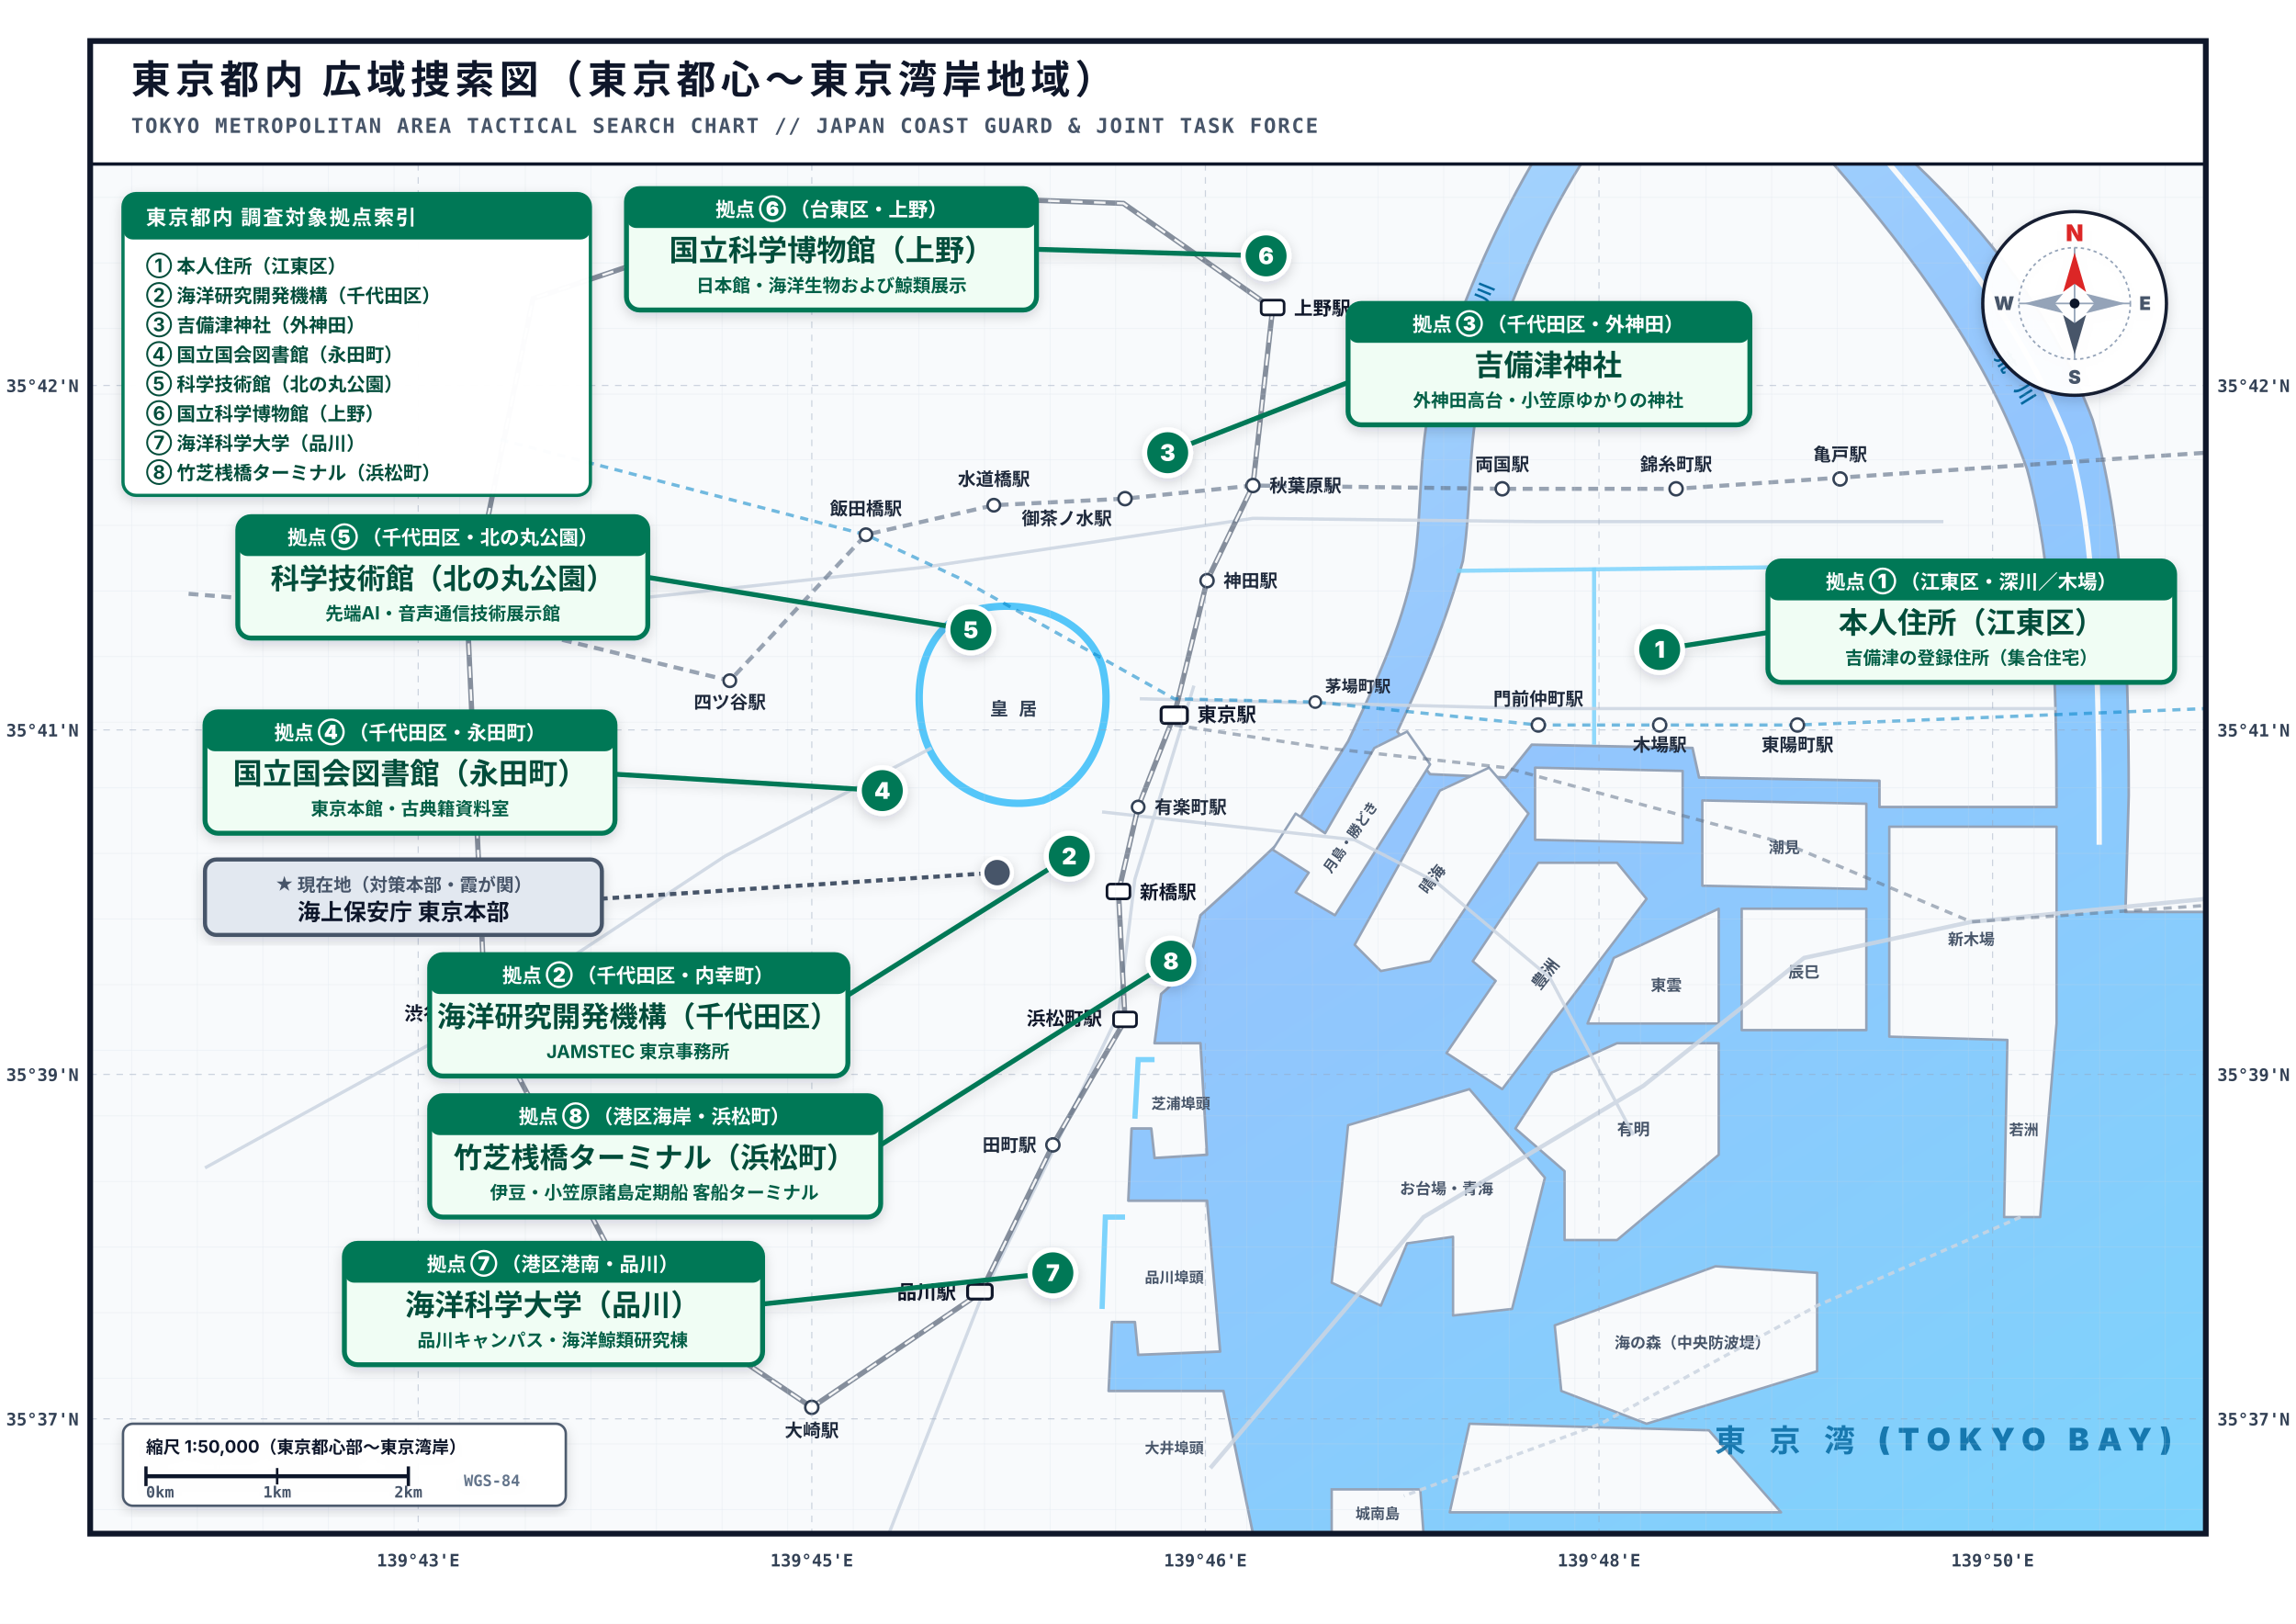
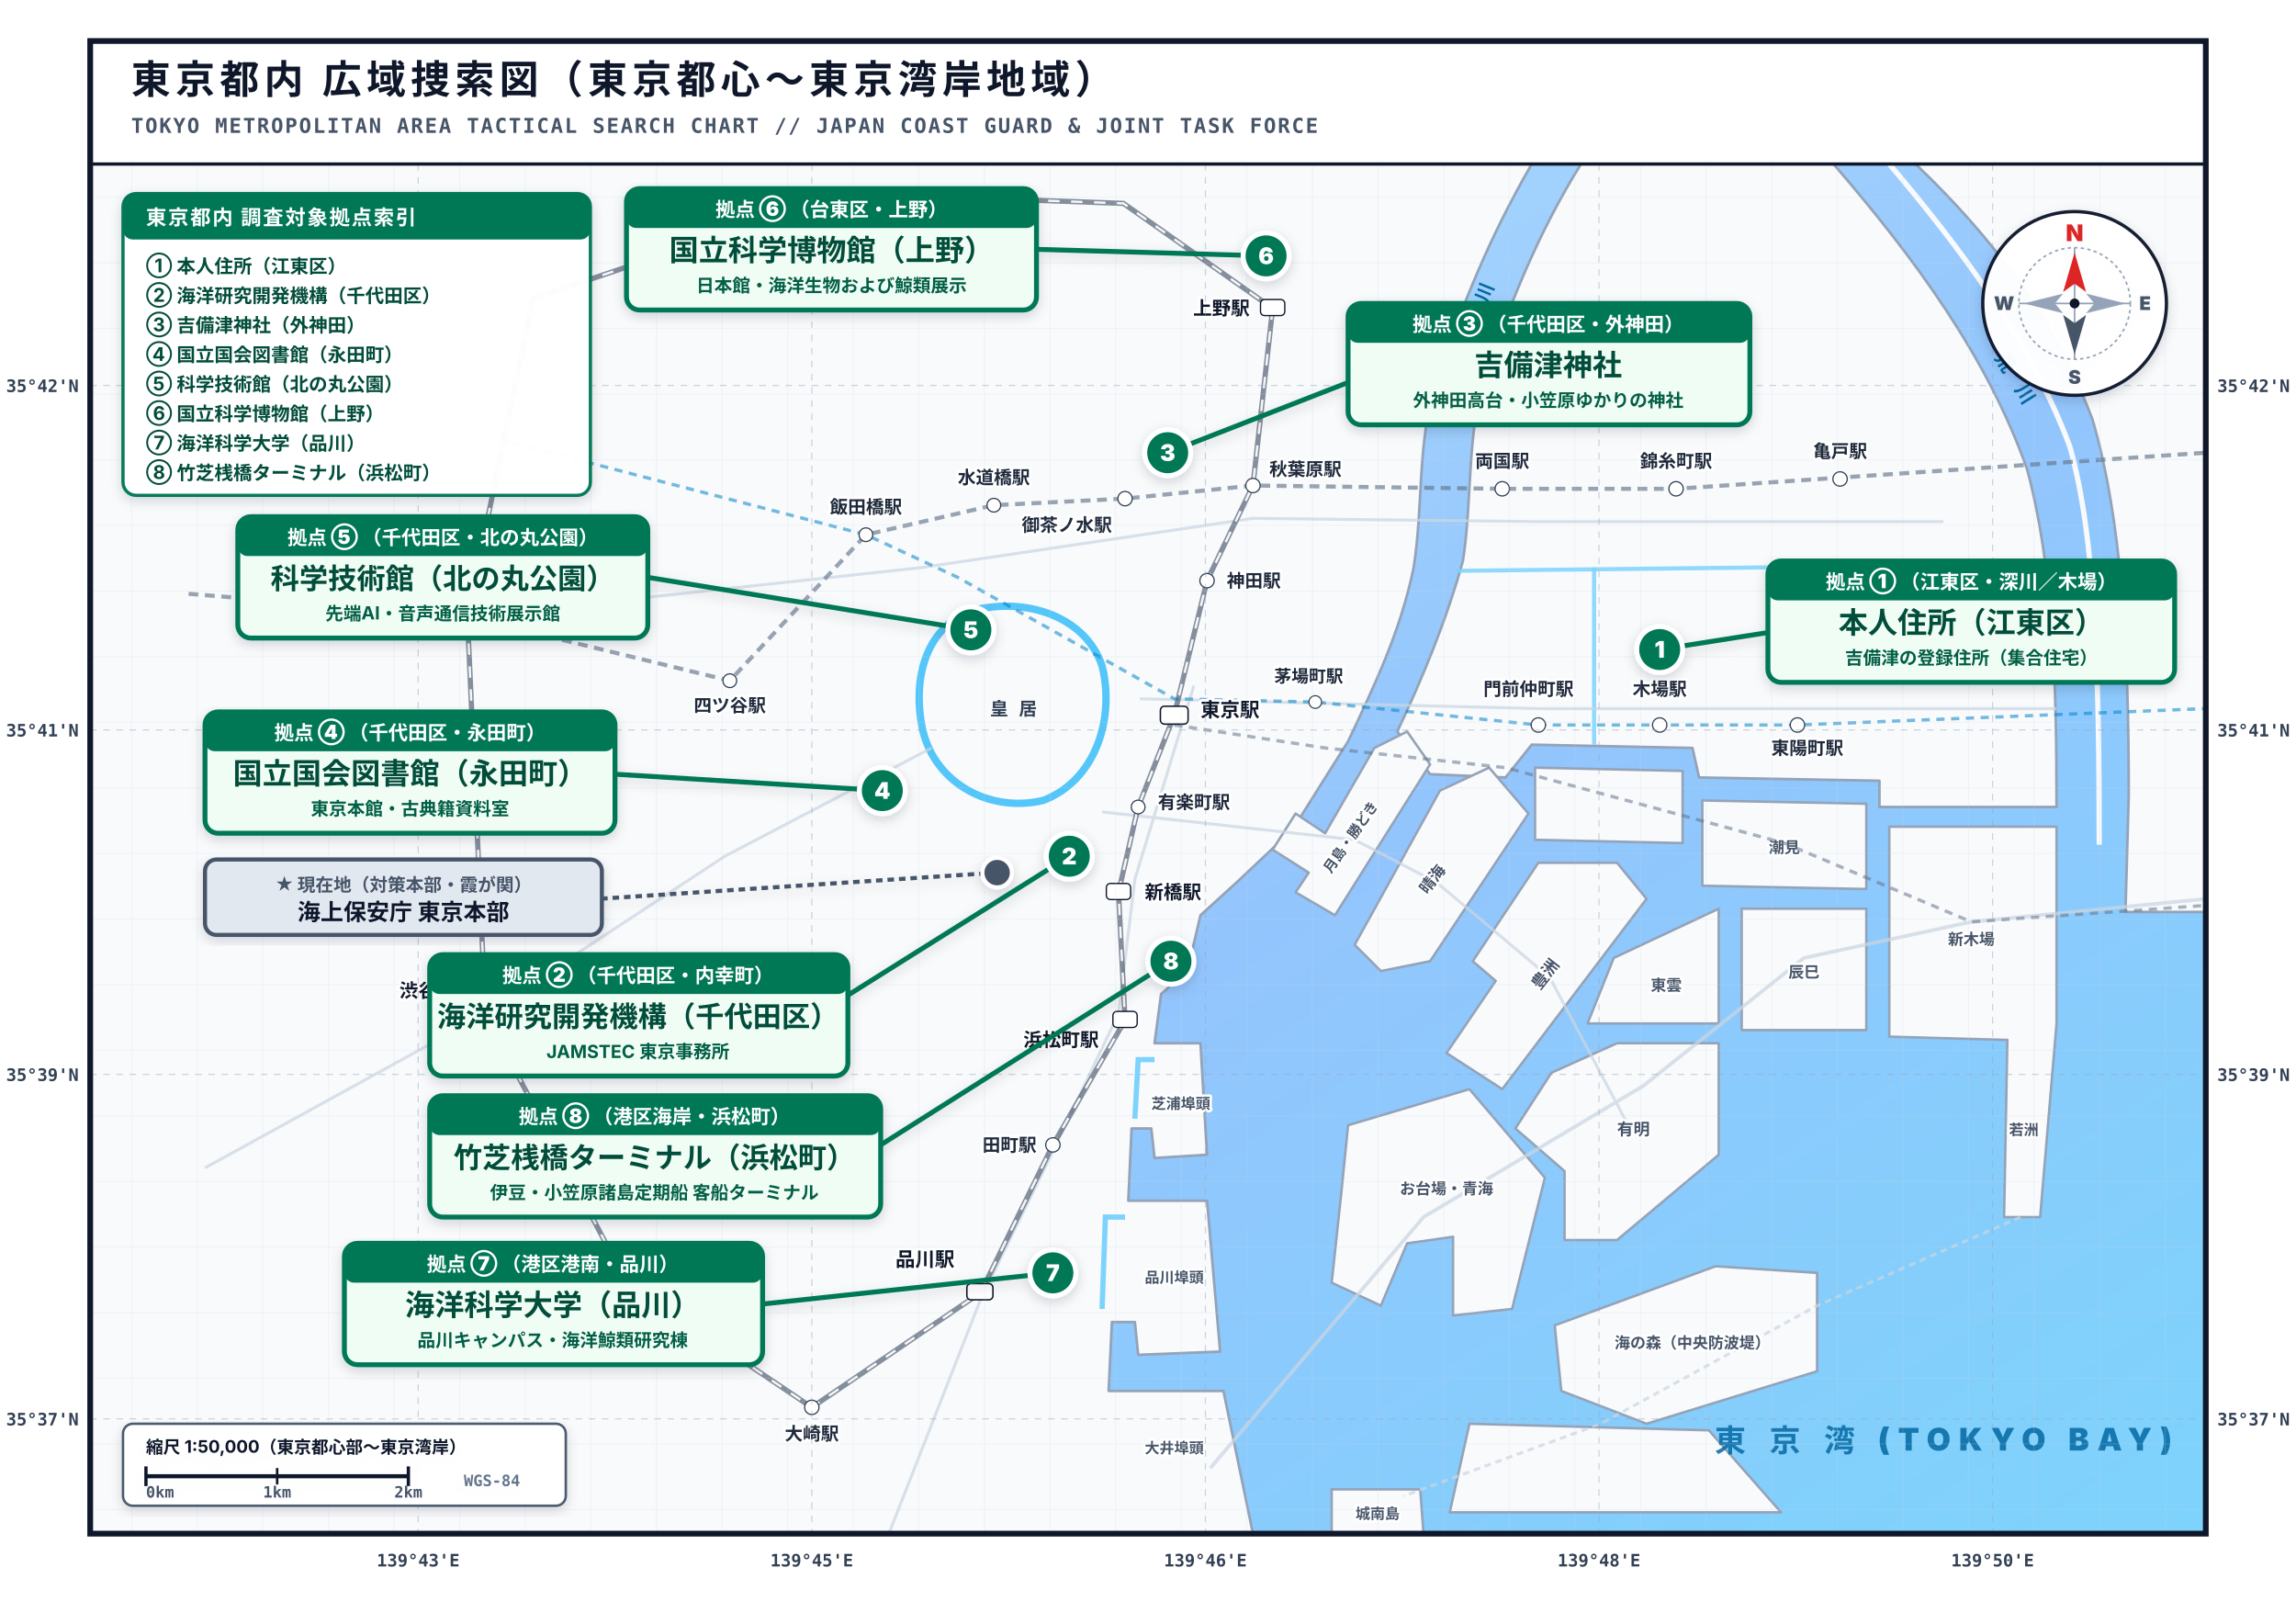
<svg xmlns="http://www.w3.org/2000/svg" viewBox="0 0 1400 990" width="1400" height="990" style="background-color: #ffffff; font-family: 'Hiragino Kaku Gothic ProN', 'Hiragino Sans', 'Noto Sans JP', -apple-system, BlinkMacSystemFont, sans-serif;">
  <defs>
    <linearGradient id="tokyo-water-grad" x1="0" y1="0" x2="1" y2="1">
      <stop offset="0%" stop-color="#bae6fd" />
      <stop offset="55%" stop-color="#93c5fd" />
      <stop offset="100%" stop-color="#7dd3fc" />
    </linearGradient>
    <pattern id="map-grid-sub" width="40" height="40" patternUnits="userSpaceOnUse">
      <path d="M 40 0 L 0 0 0 40" fill="none" stroke="#cbd5e1" stroke-width="0.45" opacity="0.48" />
    </pattern>
    <filter id="box-shadow" x="-8%" y="-8%" width="116%" height="122%">
      <feDropShadow dx="0" dy="2.5" stdDeviation="3.5" flood-color="#0f172a" flood-opacity="0.16" />
    </filter>
  </defs>
  <rect x="0" y="0" width="1400" height="990" fill="#ffffff" />
  <clipPath id="tokyo-map-clip">
    <rect x="55" y="100" width="1290" height="835" />
  </clipPath>
  <g clip-path="url(#tokyo-map-clip)">
    <rect x="55" y="100" width="1290" height="835" fill="url(#tokyo-water-grad)" />
    <path d="       M 55 100       L 934 100       C 908 145, 892 185, 876 232       C 864 268, 868 308, 862 346       C 854 385, 838 418, 822 452       L 788 506       L 754 538       L 732 558       L 724 592       L 708 606       L 704 636       L 732 636       L 736 704       L 704 706       L 702 688       L 690 688       L 688 732       L 736 732       L 744 824       L 694 826       L 692 806       L 678 806       L 676 848       L 746 848       L 764 935       L 55 935       Z     " fill="#f8fafc" stroke="#94a3b8" stroke-width="1.6" stroke-linejoin="round" />
    <path d="M 704 646 L 694 646 L 692 682" fill="none" stroke="#7dd3fc" stroke-width="3.2" />
    <path d="M 686 742 L 674 742 L 672 798" fill="none" stroke="#7dd3fc" stroke-width="3.2" />
-     <text x="720" y="676" font-size="9" font-weight="bold" fill="#475569" text-anchor="middle">芝浦埠頭</text>
-     <text x="716" y="782" font-size="9" font-weight="bold" fill="#475569" text-anchor="middle">品川埠頭</text>
-     <text x="716" y="886" font-size="9" font-weight="bold" fill="#475569" text-anchor="middle">大井埠頭</text>
    <path d="       M 964 100       L 1118 100       C 1168 158, 1212 218, 1236 286       C 1252 345, 1254 415, 1254 492       L 1146 492       L 1146 476       L 1036 474       L 1032 456       L 934 454       L 918 474       L 872 472       L 852 446       C 868 412, 882 378, 892 342       C 898 304, 894 264, 906 228       C 922 182, 938 142, 964 100       Z     " fill="#f8fafc" stroke="#94a3b8" stroke-width="1.6" stroke-linejoin="round" />
    <line x1="888" y1="348" x2="1248" y2="344" stroke="#7dd3fc" stroke-width="2.5" opacity="0.85" />
    <line x1="972" y1="346" x2="972" y2="454" stroke="#7dd3fc" stroke-width="2.5" opacity="0.85" />
    <path d="       M 1168 100       L 1345 100       L 1345 556       L 1296 556       L 1298 485       C 1298 395, 1294 318, 1276 256       C 1252 192, 1212 142, 1168 100       Z     " fill="#f8fafc" stroke="#94a3b8" stroke-width="1.6" stroke-linejoin="round" />
    <path d="M 1152 100 C 1196 152, 1238 208, 1262 272 C 1278 328, 1280 412, 1280 515" fill="none" stroke="#f8fafc" stroke-width="3.2" />
    <path d="       M 838 456       L 858 446       L 872 466       L 814 558       L 790 544       L 798 532       L 776 518       L 790 496       L 808 508       Z     " fill="#f8fafc" stroke="#94a3b8" stroke-width="1.5" stroke-linejoin="round" />
-     <text x="826" y="512" font-size="8.5" font-weight="bold" fill="#475569" text-anchor="middle" transform="rotate(-55 826 512)">月島・勝どき</text>
    <path d="       M 878 482       L 908 468       L 932 496       L 872 586       L 842 592       L 826 576       L 836 558       Z     " fill="#f8fafc" stroke="#94a3b8" stroke-width="1.5" stroke-linejoin="round" />
-     <text x="876" y="538" font-size="9.5" font-weight="bold" fill="#475569" text-anchor="middle" transform="rotate(-52 876 538)">晴海</text>
    <path d="       M 936 468       L 1026 470       L 1026 514       L 936 512       Z     " fill="#f8fafc" stroke="#94a3b8" stroke-width="1.5" stroke-linejoin="round" />
    <path d="       M 1038 488       L 1138 490       L 1138 542       L 1038 540       Z     " fill="#f8fafc" stroke="#94a3b8" stroke-width="1.5" stroke-linejoin="round" />
-     <text x="1088" y="520" font-size="9.5" font-weight="bold" fill="#475569" text-anchor="middle">潮見</text>
    <path d="       M 938 526       L 986 526       L 1004 548       L 916 664       L 882 642       L 912 598       L 898 586       Z     " fill="#f8fafc" stroke="#94a3b8" stroke-width="1.5" stroke-linejoin="round" />
-     <text x="945" y="596" font-size="10" font-weight="bold" fill="#475569" text-anchor="middle" transform="rotate(-52 945 596)">豊洲</text>
    <path d="       M 984 584       L 1048 554       L 1048 624       L 968 624       Z     " fill="#f8fafc" stroke="#94a3b8" stroke-width="1.5" stroke-linejoin="round" />
-     <text x="1016" y="604" font-size="9.5" font-weight="bold" fill="#475569" text-anchor="middle">東雲</text>
    <path d="       M 1062 554       L 1138 554       L 1138 628       L 1062 628       Z     " fill="#f8fafc" stroke="#94a3b8" stroke-width="1.5" stroke-linejoin="round" />
-     <text x="1100" y="596" font-size="9.5" font-weight="bold" fill="#475569" text-anchor="middle">辰巳</text>
    <path d="       M 1152 504       L 1254 504       L 1254 624       L 1244 742       L 1222 742       L 1224 634       L 1152 632       Z     " fill="#f8fafc" stroke="#94a3b8" stroke-width="1.5" stroke-linejoin="round" />
-     <text x="1202" y="576" font-size="9.5" font-weight="bold" fill="#475569" text-anchor="middle">新木場</text>
-     <text x="1234" y="692" font-size="9" font-weight="bold" fill="#475569" text-anchor="middle">若洲</text>
    <path d="       M 946 654       L 986 636       L 1048 636       L 1048 704       L 986 756       L 954 756       L 954 714       L 924 688       Z     " fill="#f8fafc" stroke="#94a3b8" stroke-width="1.5" stroke-linejoin="round" />
-     <text x="996" y="692" font-size="10" font-weight="bold" fill="#475569" text-anchor="middle">有明</text>
    <path d="       M 822 686       L 896 664       L 942 718       L 922 798       L 886 802       L 886 754       L 858 758       L 842 796       L 812 782       L 818 726       Z     " fill="#f8fafc" stroke="#94a3b8" stroke-width="1.5" stroke-linejoin="round" />
-     <text x="882" y="728" font-size="9.5" font-weight="bold" fill="#475569" text-anchor="middle">お台場・青海</text>
    <path d="       M 948 808       L 1046 772       L 1108 776       L 1108 836       L 1004 868       L 952 848       Z     " fill="#f8fafc" stroke="#94a3b8" stroke-width="1.5" stroke-linejoin="round" />
    <path d="       M 896 868       L 1042 872       L 1086 922       L 884 922       Z     " fill="#f8fafc" stroke="#94a3b8" stroke-width="1.5" stroke-linejoin="round" />
-     <text x="1032" y="822" font-size="9.5" font-weight="bold" fill="#475569" text-anchor="middle">海の森（中央防波堤）</text>
    <path d="M 812 908 L 866 908 L 868 935 L 812 935 Z" fill="#f8fafc" stroke="#94a3b8" stroke-width="1.5" />
-     <text x="840" y="926" font-size="9" font-weight="bold" fill="#475569" text-anchor="middle">城南島</text>
    <path d="       M 594 372       C 626 364, 662 376, 672 406       C 680 438, 668 476, 636 488       C 602 496, 568 476, 562 442       C 556 408, 568 380, 594 372       Z     " fill="none" stroke="#38bdf8" stroke-width="4.5" opacity="0.85" />
    <text x="618" y="436" font-size="11" font-weight="900" fill="#334155" text-anchor="middle" letter-spacing="2">皇 居</text>
-     <g fill="none" stroke="#cbd5e1" stroke-width="2" opacity="0.85">
-       <path d="M 738 895 L 868 742 L 1002 662 L 1100 584 L 1202 562 L 1345 548" stroke-width="2.6" />
+     <g fill="none" stroke="#cbd5e1" stroke-width="1.8" opacity="0.72">
+       <path d="M 738 895 L 868 742 L 1002 662 L 1100 584 L 1202 562 L 1345 548" stroke-width="2.2" />
      <path d="M 1232 742 L 1108 796 L 976 868 L 856 912" stroke-dasharray="4 3" />
      <path d="M 672 495 L 826 512 L 876 538 L 945 596 L 996 692" />
      <path d="M 695 426 L 938 432 L 1118 432 L 1254 432" />
      <path d="M 285 376 L 562 346 L 764 316 L 936 318 L 1185 318" />
      <path d="M 568 456 L 442 522 L 296 618 L 125 712" />
      <path d="M 728 418 L 692 536 L 682 618 L 642 702 L 598 792 L 542 935" />
+     </g>
+     <g style="paint-order: stroke fill; stroke: #ffffff; stroke-width: 3px; stroke-linejoin: round;">
+       <text x="720" y="676" font-size="9" font-weight="bold" fill="#475569" text-anchor="middle">芝浦埠頭</text>
+       <text x="716" y="782" font-size="9" font-weight="bold" fill="#475569" text-anchor="middle">品川埠頭</text>
+       <text x="716" y="886" font-size="9" font-weight="bold" fill="#475569" text-anchor="middle">大井埠頭</text>
+       <text x="826" y="512" font-size="8.5" font-weight="bold" fill="#475569" text-anchor="middle" transform="rotate(-55 826 512)">月島・勝どき</text>
+       <text x="876" y="538" font-size="9.5" font-weight="bold" fill="#475569" text-anchor="middle" transform="rotate(-52 876 538)">晴海</text>
+       <text x="1088" y="520" font-size="9.5" font-weight="bold" fill="#475569" text-anchor="middle">潮見</text>
+       <text x="945" y="596" font-size="10" font-weight="bold" fill="#475569" text-anchor="middle" transform="rotate(-52 945 596)">豊洲</text>
+       <text x="1016" y="604" font-size="9.5" font-weight="bold" fill="#475569" text-anchor="middle">東雲</text>
+       <text x="1100" y="596" font-size="9.5" font-weight="bold" fill="#475569" text-anchor="middle">辰巳</text>
+       <text x="1202" y="576" font-size="9.5" font-weight="bold" fill="#475569" text-anchor="middle">新木場</text>
+       <text x="1234" y="692" font-size="9" font-weight="bold" fill="#475569" text-anchor="middle">若洲</text>
+       <text x="996" y="692" font-size="10" font-weight="bold" fill="#475569" text-anchor="middle">有明</text>
+       <text x="882" y="728" font-size="9.5" font-weight="bold" fill="#475569" text-anchor="middle">お台場・青海</text>
+       <text x="1032" y="822" font-size="9.5" font-weight="bold" fill="#475569" text-anchor="middle">海の森（中央防波堤）</text>
+       <text x="840" y="926" font-size="9" font-weight="bold" fill="#475569" text-anchor="middle">城南島</text>
    </g>
    <text x="896" y="212" font-size="11.5" font-weight="900" fill="#0369a1" transform="rotate(-68 896 212)" letter-spacing="3">隅田川</text>
    <text x="1216" y="218" font-size="12" font-weight="900" fill="#0369a1" transform="rotate(58 1216 218)" letter-spacing="4">荒 川</text>
    <text x="1185" y="885" font-size="19" font-weight="900" fill="#0369a1" letter-spacing="5" text-anchor="middle" opacity="0.85">東 京 湾 (TOKYO BAY)</text>
    <path d="       M 776 188       L 764 296       L 736 354       L 716 436       L 694 492       L 682 544       L 686 622       L 642 698       L 598 788       L 495 858       L 382 782       L 296 618       L 285 376       L 325 182       L 515 118       L 685 124       Z     " fill="none" stroke="#475569" stroke-width="3.2" opacity="0.65" />
    <path d="       M 776 188       L 764 296       L 736 354       L 716 436       L 694 492       L 682 544       L 686 622       L 642 698       L 598 788       L 495 858       L 382 782       L 296 618       L 285 376       L 325 182       L 515 118       L 685 124       Z     " fill="none" stroke="#ffffff" stroke-width="1.4" stroke-dasharray="7 7" opacity="0.92" />
    <path d="M 115 362 L 285 376 L 445 415 L 528 326 L 606 308 L 686 304 L 764 296 L 916 298 L 1022 298 L 1345 276" fill="none" stroke="#64748b" stroke-width="2.5" stroke-dasharray="6 4" opacity="0.65" />
    <path d="M 305 268 L 528 326 L 584 352 L 716 426 L 802 428 L 938 442 L 1012 442 L 1096 442 L 1345 432" fill="none" stroke="#0284c7" stroke-width="2" stroke-dasharray="5 4" opacity="0.55" />
    <path d="M 716 442 L 808 456 L 918 468 L 1088 514 L 1202 562 L 1345 552" fill="none" stroke="#64748b" stroke-width="2" stroke-dasharray="5 4" opacity="0.55" />
-     <g fill="#1e293b" font-size="11" font-weight="bold">
+     <g fill="#1e293b" font-size="11" font-weight="bold" style="paint-order: stroke fill; stroke: #ffffff; stroke-width: 3.2px; stroke-linejoin: round;">
      <rect x="708" y="431" width="16" height="10" rx="2" fill="#ffffff" stroke="#0f172a" stroke-width="1.8" />
-       <text x="730" y="440" font-size="12" font-weight="900" fill="#0f172a">東京駅</text>
+       <text x="732" y="437" font-size="12" font-weight="900" fill="#0f172a">東京駅</text>
      <circle cx="736" cy="354" r="4" fill="#ffffff" stroke="#334155" stroke-width="1.5" />
-       <text x="746" y="358">神田駅</text>
+       <text x="748" y="358">神田駅</text>
      <circle cx="764" cy="296" r="4" fill="#ffffff" stroke="#334155" stroke-width="1.5" />
-       <text x="774" y="300">秋葉原駅</text>
+       <text x="774" y="290">秋葉原駅</text>
      <circle cx="686" cy="304" r="4" fill="#ffffff" stroke="#334155" stroke-width="1.5" />
-       <text x="678" y="320" text-anchor="end">御茶ノ水駅</text>
+       <text x="678" y="324" text-anchor="end">御茶ノ水駅</text>
      <circle cx="606" cy="308" r="3.8" fill="#ffffff" stroke="#334155" stroke-width="1.5" />
-       <text x="606" y="296" text-anchor="middle">水道橋駅</text>
+       <text x="606" y="295" text-anchor="middle">水道橋駅</text>
      <circle cx="528" cy="326" r="3.8" fill="#ffffff" stroke="#334155" stroke-width="1.5" />
-       <text x="528" y="314" text-anchor="middle">飯田橋駅</text>
+       <text x="528" y="313" text-anchor="middle">飯田橋駅</text>
      <circle cx="445" cy="415" r="3.8" fill="#ffffff" stroke="#334155" stroke-width="1.5" />
-       <text x="445" y="432" text-anchor="middle">四ツ谷駅</text>
+       <text x="445" y="434" text-anchor="middle">四ツ谷駅</text>
      <rect x="769" y="183" width="14" height="9" rx="2" fill="#ffffff" stroke="#0f172a" stroke-width="1.6" />
-       <text x="789" y="192" font-size="11.5" font-weight="900" fill="#0f172a">上野駅</text>
+       <text x="762" y="192" font-size="11.5" font-weight="900" fill="#0f172a" text-anchor="end">上野駅</text>
      <circle cx="802" cy="428" r="3.5" fill="#ffffff" stroke="#334155" stroke-width="1.4" />
-       <text x="808" y="422" font-size="10">茅場町駅</text>
+       <text x="798" y="416" font-size="10.5" text-anchor="middle">茅場町駅</text>
      <circle cx="694" cy="492" r="3.8" fill="#ffffff" stroke="#334155" stroke-width="1.5" />
-       <text x="704" y="496">有楽町駅</text>
+       <text x="706" y="493">有楽町駅</text>
      <rect x="675" y="539" width="14" height="9" rx="2" fill="#ffffff" stroke="#0f172a" stroke-width="1.6" />
-       <text x="695" y="548" font-size="11.5" font-weight="900" fill="#0f172a">新橋駅</text>
+       <text x="698" y="548" font-size="11.5" font-weight="900" fill="#0f172a">新橋駅</text>
      <rect x="679" y="617" width="14" height="9" rx="2" fill="#ffffff" stroke="#0f172a" stroke-width="1.6" />
-       <text x="672" y="625" font-size="11.5" font-weight="900" fill="#0f172a" text-anchor="end">浜松町駅</text>
+       <text x="670" y="638" font-size="11.5" font-weight="900" fill="#0f172a" text-anchor="end">浜松町駅</text>
      <circle cx="642" cy="698" r="4" fill="#ffffff" stroke="#334155" stroke-width="1.5" />
      <text x="632" y="702" text-anchor="end">田町駅</text>
      <rect x="590" y="783" width="15" height="9" rx="2" fill="#ffffff" stroke="#0f172a" stroke-width="1.8" />
-       <text x="583" y="792" font-size="12" font-weight="900" fill="#0f172a" text-anchor="end">品川駅</text>
+       <text x="582" y="772" font-size="12" font-weight="900" fill="#0f172a" text-anchor="end">品川駅</text>
      <circle cx="495" cy="858" r="4" fill="#ffffff" stroke="#334155" stroke-width="1.5" />
-       <text x="495" y="876" text-anchor="middle">大崎駅</text>
+       <text x="495" y="878" text-anchor="middle">大崎駅</text>
      <rect x="289" y="613" width="14" height="9" rx="2" fill="#ffffff" stroke="#0f172a" stroke-width="1.6" />
-       <text x="281" y="622" font-size="11.5" font-weight="900" fill="#0f172a" text-anchor="end">渋谷駅</text>
+       <text x="278" y="608" font-size="11.5" font-weight="900" fill="#0f172a" text-anchor="end">渋谷駅</text>
      <rect x="278" y="371" width="14" height="9" rx="2" fill="#ffffff" stroke="#0f172a" stroke-width="1.6" />
-       <text x="270" y="380" font-size="11.5" font-weight="900" fill="#0f172a" text-anchor="end">新宿駅</text>
+       <text x="270" y="388" font-size="11.5" font-weight="900" fill="#0f172a" text-anchor="end">新宿駅</text>
      <circle cx="916" cy="298" r="4" fill="#ffffff" stroke="#334155" stroke-width="1.5" />
-       <text x="916" y="287" text-anchor="middle">両国駅</text>
+       <text x="916" y="285" text-anchor="middle">両国駅</text>
      <circle cx="1022" cy="298" r="4" fill="#ffffff" stroke="#334155" stroke-width="1.5" />
-       <text x="1022" y="287" text-anchor="middle">錦糸町駅</text>
+       <text x="1022" y="285" text-anchor="middle">錦糸町駅</text>
      <circle cx="1122" cy="292" r="4" fill="#ffffff" stroke="#334155" stroke-width="1.5" />
-       <text x="1122" y="281" text-anchor="middle">亀戸駅</text>
+       <text x="1122" y="279" text-anchor="middle">亀戸駅</text>
      <circle cx="938" cy="442" r="4" fill="#ffffff" stroke="#334155" stroke-width="1.5" />
-       <text x="938" y="430" text-anchor="middle">門前仲町駅</text>
+       <text x="932" y="424" text-anchor="middle">門前仲町駅</text>
      <circle cx="1012" cy="442" r="4" fill="#ffffff" stroke="#334155" stroke-width="1.5" />
-       <text x="1012" y="458" text-anchor="middle">木場駅</text>
+       <text x="1012" y="424" text-anchor="middle">木場駅</text>
      <circle cx="1096" cy="442" r="4" fill="#ffffff" stroke="#334155" stroke-width="1.5" />
-       <text x="1096" y="458" text-anchor="middle">東陽町駅</text>
+       <text x="1102" y="460" text-anchor="middle">東陽町駅</text>
    </g>
    <rect x="55" y="100" width="1290" height="835" fill="url(#map-grid-sub)" />
    <g stroke="#94a3b8" stroke-width="0.7" stroke-dasharray="4 4" opacity="0.45">
      <line x1="255" y1="100" x2="255" y2="935" />
      <line x1="495" y1="100" x2="495" y2="935" />
      <line x1="735" y1="100" x2="735" y2="935" />
      <line x1="975" y1="100" x2="975" y2="935" />
      <line x1="1215" y1="100" x2="1215" y2="935" />
      <line x1="55" y1="235" x2="1345" y2="235" />
      <line x1="55" y1="445" x2="1345" y2="445" />
      <line x1="55" y1="655" x2="1345" y2="655" />
      <line x1="55" y1="865" x2="1345" y2="865" />
    </g>
    <g filter="url(#box-shadow)">
      <line x1="608" y1="532" x2="365" y2="548" stroke="#475569" stroke-width="2.5" stroke-dasharray="4 3" />
      <circle cx="608" cy="532" r="9" fill="#475569" stroke="#ffffff" stroke-width="2.5" />
      <g transform="translate(125, 524)">
        <rect x="0" y="0" width="242" height="46" rx="7" fill="#e2e8f0" stroke="#475569" stroke-width="2.5" />
        <text x="121" y="19" font-size="11" font-weight="900" fill="#475569" text-anchor="middle">★ 現在地（対策本部・霞が関）</text>
        <text x="121" y="37" font-size="14" font-weight="900" fill="#0f172a" text-anchor="middle">海上保安庁 東京本部</text>
      </g>
    </g>
    <g filter="url(#box-shadow)">
      <line x1="1012" y1="396" x2="1082" y2="385" stroke="#047857" stroke-width="3" />
      <circle cx="1012" cy="396" r="14" fill="#047857" stroke="#ffffff" stroke-width="3" />
      <text x="1012" y="401" font-size="14" font-weight="900" fill="#ffffff" text-anchor="middle">1</text>
      <g transform="translate(1078, 342)">
        <rect x="0" y="0" width="248" height="74" rx="8" fill="#f0fdf4" stroke="#047857" stroke-width="3" />
        <rect x="0" y="0" width="248" height="24" rx="6" fill="#047857" />
        <text x="124" y="17" font-size="12" font-weight="900" fill="#ffffff" text-anchor="middle">拠点 ① （江東区・深川／木場）</text>
        <text x="124" y="44" font-size="18" font-weight="900" fill="#064e3b" text-anchor="middle">本人住所（江東区）</text>
        <text x="124" y="63" font-size="11" font-weight="bold" fill="#065f46" text-anchor="middle">吉備津の登録住所（集合住宅）</text>
      </g>
    </g>
    <g filter="url(#box-shadow)">
      <line x1="652" y1="522" x2="515" y2="608" stroke="#047857" stroke-width="3" />
      <circle cx="652" cy="522" r="14" fill="#047857" stroke="#ffffff" stroke-width="3" />
      <text x="652" y="527" font-size="14" font-weight="900" fill="#ffffff" text-anchor="middle">2</text>
      <g transform="translate(262, 582)">
        <rect x="0" y="0" width="255" height="74" rx="8" fill="#f0fdf4" stroke="#047857" stroke-width="3" />
        <rect x="0" y="0" width="255" height="24" rx="6" fill="#047857" />
        <text x="127" y="17" font-size="12" font-weight="900" fill="#ffffff" text-anchor="middle">拠点 ② （千代田区・内幸町）</text>
        <text x="127" y="44" font-size="17.5" font-weight="900" fill="#064e3b" text-anchor="middle">海洋研究開発機構（千代田区）</text>
        <text x="127" y="63" font-size="11" font-weight="bold" fill="#065f46" text-anchor="middle">JAMSTEC 東京事務所</text>
      </g>
    </g>
    <g filter="url(#box-shadow)">
      <line x1="712" y1="276" x2="825" y2="232" stroke="#047857" stroke-width="3" />
      <circle cx="712" cy="276" r="14" fill="#047857" stroke="#ffffff" stroke-width="3" />
      <text x="712" y="281" font-size="14" font-weight="900" fill="#ffffff" text-anchor="middle">3</text>
      <g transform="translate(822, 185)">
        <rect x="0" y="0" width="245" height="74" rx="8" fill="#f0fdf4" stroke="#047857" stroke-width="3" />
        <rect x="0" y="0" width="245" height="24" rx="6" fill="#047857" />
        <text x="122" y="17" font-size="12" font-weight="900" fill="#ffffff" text-anchor="middle">拠点 ③ （千代田区・外神田）</text>
        <text x="122" y="44" font-size="18" font-weight="900" fill="#064e3b" text-anchor="middle">吉備津神社</text>
        <text x="122" y="63" font-size="11" font-weight="bold" fill="#065f46" text-anchor="middle">外神田高台・小笠原ゆかりの神社</text>
      </g>
    </g>
    <g filter="url(#box-shadow)">
      <line x1="538" y1="482" x2="375" y2="472" stroke="#047857" stroke-width="3" />
      <circle cx="538" cy="482" r="14" fill="#047857" stroke="#ffffff" stroke-width="3" />
      <text x="538" y="487" font-size="14" font-weight="900" fill="#ffffff" text-anchor="middle">4</text>
      <g transform="translate(125, 434)">
        <rect x="0" y="0" width="250" height="74" rx="8" fill="#f0fdf4" stroke="#047857" stroke-width="3" />
        <rect x="0" y="0" width="250" height="24" rx="6" fill="#047857" />
        <text x="125" y="17" font-size="12" font-weight="900" fill="#ffffff" text-anchor="middle">拠点 ④ （千代田区・永田町）</text>
        <text x="125" y="44" font-size="18" font-weight="900" fill="#064e3b" text-anchor="middle">国立国会図書館（永田町）</text>
        <text x="125" y="63" font-size="11" font-weight="bold" fill="#065f46" text-anchor="middle">東京本館・古典籍資料室</text>
      </g>
    </g>
    <g filter="url(#box-shadow)">
      <line x1="592" y1="384" x2="395" y2="352" stroke="#047857" stroke-width="3" />
      <circle cx="592" cy="384" r="14" fill="#047857" stroke="#ffffff" stroke-width="3" />
      <text x="592" y="389" font-size="14" font-weight="900" fill="#ffffff" text-anchor="middle">5</text>
      <g transform="translate(145, 315)">
        <rect x="0" y="0" width="250" height="74" rx="8" fill="#f0fdf4" stroke="#047857" stroke-width="3" />
        <rect x="0" y="0" width="250" height="24" rx="6" fill="#047857" />
        <text x="125" y="17" font-size="12" font-weight="900" fill="#ffffff" text-anchor="middle">拠点 ⑤ （千代田区・北の丸公園）</text>
        <text x="125" y="44" font-size="17.5" font-weight="900" fill="#064e3b" text-anchor="middle">科学技術館（北の丸公園）</text>
        <text x="125" y="63" font-size="11" font-weight="bold" fill="#065f46" text-anchor="middle">先端AI・音声通信技術展示館</text>
      </g>
    </g>
    <g filter="url(#box-shadow)">
      <line x1="772" y1="156" x2="632" y2="152" stroke="#047857" stroke-width="3" />
      <circle cx="772" cy="156" r="14" fill="#047857" stroke="#ffffff" stroke-width="3" />
      <text x="772" y="161" font-size="14" font-weight="900" fill="#ffffff" text-anchor="middle">6</text>
      <g transform="translate(382, 115)">
        <rect x="0" y="0" width="250" height="74" rx="8" fill="#f0fdf4" stroke="#047857" stroke-width="3" />
        <rect x="0" y="0" width="250" height="24" rx="6" fill="#047857" />
        <text x="125" y="17" font-size="12" font-weight="900" fill="#ffffff" text-anchor="middle">拠点 ⑥ （台東区・上野）</text>
        <text x="125" y="44" font-size="18" font-weight="900" fill="#064e3b" text-anchor="middle">国立科学博物館（上野）</text>
        <text x="125" y="63" font-size="11" font-weight="bold" fill="#065f46" text-anchor="middle">日本館・海洋生物および鯨類展示</text>
      </g>
    </g>
    <g filter="url(#box-shadow)">
      <line x1="642" y1="776" x2="465" y2="795" stroke="#047857" stroke-width="3" />
      <circle cx="642" cy="776" r="14" fill="#047857" stroke="#ffffff" stroke-width="3" />
      <text x="642" y="781" font-size="14" font-weight="900" fill="#ffffff" text-anchor="middle">7</text>
      <g transform="translate(210, 758)">
        <rect x="0" y="0" width="255" height="74" rx="8" fill="#f0fdf4" stroke="#047857" stroke-width="3" />
        <rect x="0" y="0" width="255" height="24" rx="6" fill="#047857" />
        <text x="127" y="17" font-size="12" font-weight="900" fill="#ffffff" text-anchor="middle">拠点 ⑦ （港区港南・品川）</text>
        <text x="127" y="44" font-size="18" font-weight="900" fill="#064e3b" text-anchor="middle">海洋科学大学（品川）</text>
        <text x="127" y="63" font-size="11" font-weight="bold" fill="#065f46" text-anchor="middle">品川キャンパス・海洋鯨類研究棟</text>
      </g>
    </g>
    <g filter="url(#box-shadow)">
      <line x1="714" y1="586" x2="537" y2="698" stroke="#047857" stroke-width="3" />
      <circle cx="714" cy="586" r="14" fill="#047857" stroke="#ffffff" stroke-width="3" />
      <text x="714" y="591" font-size="14" font-weight="900" fill="#ffffff" text-anchor="middle">8</text>
      <g transform="translate(262, 668)">
        <rect x="0" y="0" width="275" height="74" rx="8" fill="#f0fdf4" stroke="#047857" stroke-width="3" />
        <rect x="0" y="0" width="275" height="24" rx="6" fill="#047857" />
        <text x="137" y="17" font-size="12" font-weight="900" fill="#ffffff" text-anchor="middle">拠点 ⑧ （港区海岸・浜松町）</text>
        <text x="137" y="44" font-size="17.5" font-weight="900" fill="#064e3b" text-anchor="middle">竹芝桟橋ターミナル（浜松町）</text>
        <text x="137" y="63" font-size="11" font-weight="bold" fill="#065f46" text-anchor="middle">伊豆・小笠原諸島定期船 客船ターミナル</text>
      </g>
    </g>
  </g>
  <g transform="translate(1265, 185)" filter="url(#box-shadow)">
    <circle cx="0" cy="0" r="56" fill="#ffffff" stroke="#0f172a" stroke-width="2" opacity="0.96" />
    <circle cx="0" cy="0" r="34" fill="none" stroke="#94a3b8" stroke-width="1" stroke-dasharray="2 2" />
    <line x1="-34" y1="0" x2="34" y2="0" stroke="#94a3b8" stroke-width="1" />
    <line x1="0" y1="-34" x2="0" y2="34" stroke="#94a3b8" stroke-width="1" />
    <polygon points="0,-31 7,-7 0,-12 -7,-7" fill="#dc2626" />
    <polygon points="0,31 7,7 0,12 -7,7" fill="#475569" />
    <polygon points="31,0 7,6 12,0 7,-6" fill="#94a3b8" />
    <polygon points="-31,0 -7,6 -12,0 -7,-6" fill="#94a3b8" />
    <circle cx="0" cy="0" r="3" fill="#0f172a" />
    <text x="0" y="-38" font-size="14" font-weight="900" fill="#dc2626" text-anchor="middle">N</text>
    <text x="0" y="49" font-size="11.5" font-weight="900" fill="#475569" text-anchor="middle">S</text>
    <text x="43" y="4" font-size="11.5" font-weight="900" fill="#475569" text-anchor="middle">E</text>
    <text x="-43" y="4" font-size="11.5" font-weight="900" fill="#475569" text-anchor="middle">W</text>
  </g>
  <g transform="translate(75, 118)" filter="url(#box-shadow)">
    <rect x="0" y="0" width="285" height="184" rx="8" fill="#ffffff" stroke="#047857" stroke-width="2" opacity="0.97" />
    <rect x="0" y="0" width="285" height="28" rx="6" fill="#047857" />
    <text x="14" y="19" font-size="12.5" font-weight="900" fill="#ffffff" letter-spacing="1">東京都内 調査対象拠点索引</text>
    <g font-size="11.5" font-weight="bold" fill="#064e3b">
      <text x="14" y="48">① 本人住所（江東区）</text>
      <text x="14" y="66">② 海洋研究開発機構（千代田区）</text>
      <text x="14" y="84">③ 吉備津神社（外神田）</text>
      <text x="14" y="102">④ 国立国会図書館（永田町）</text>
      <text x="14" y="120">⑤ 科学技術館（北の丸公園）</text>
      <text x="14" y="138">⑥ 国立科学博物館（上野）</text>
      <text x="14" y="156">⑦ 海洋科学大学（品川）</text>
      <text x="14" y="174">⑧ 竹芝桟橋ターミナル（浜松町）</text>
    </g>
  </g>
  <g transform="translate(75, 868)" filter="url(#box-shadow)">
    <rect x="0" y="0" width="270" height="50" rx="6" fill="#ffffff" stroke="#475569" stroke-width="1.5" opacity="0.96" />
    <text x="14" y="18" font-size="10.5" font-weight="bold" fill="#0f172a">縮尺 1:50,000（東京都心部〜東京湾岸）</text>
    <line x1="14" y1="32" x2="174" y2="32" stroke="#0f172a" stroke-width="2.5" />
    <line x1="14" y1="26" x2="14" y2="38" stroke="#0f172a" stroke-width="2" />
    <line x1="94" y1="27" x2="94" y2="37" stroke="#0f172a" stroke-width="1.5" />
    <line x1="174" y1="26" x2="174" y2="38" stroke="#0f172a" stroke-width="2" />
    <text x="14" y="45" font-size="9.5" font-weight="bold" fill="#475569" font-family="monospace">0km</text>
    <text x="94" y="45" font-size="9.5" font-weight="bold" fill="#475569" font-family="monospace" text-anchor="middle">1km</text>
    <text x="174" y="45" font-size="9.5" font-weight="bold" fill="#475569" font-family="monospace" text-anchor="middle">2km</text>
    <text x="225" y="38" font-size="9.5" font-weight="bold" fill="#64748b" font-family="monospace" text-anchor="middle">WGS-84</text>
  </g>
  <rect x="55" y="25" width="1290" height="75" fill="#ffffff" />
  <text x="80" y="57" font-size="24" font-weight="900" fill="#0f172a" letter-spacing="3">東京都内 広域捜索図（東京都心〜東京湾岸地域）</text>
  <text x="80" y="81" font-size="12.5" font-weight="bold" fill="#475569" font-family="monospace" letter-spacing="1">TOKYO METROPOLITAN AREA TACTICAL SEARCH CHART // JAPAN COAST GUARD &amp; JOINT TASK FORCE</text>
  <g font-size="10.5" font-weight="bold" fill="#334155" font-family="monospace">
    <text x="255" y="955" text-anchor="middle">139°43'E</text>
    <text x="495" y="955" text-anchor="middle">139°45'E</text>
    <text x="735" y="955" text-anchor="middle">139°46'E</text>
    <text x="975" y="955" text-anchor="middle">139°48'E</text>
    <text x="1215" y="955" text-anchor="middle">139°50'E</text>
    <text x="48" y="239" text-anchor="end">35°42'N</text>
    <text x="48" y="449" text-anchor="end">35°41'N</text>
    <text x="48" y="659" text-anchor="end">35°39'N</text>
    <text x="48" y="869" text-anchor="end">35°37'N</text>
    <text x="1352" y="239" text-anchor="start">35°42'N</text>
    <text x="1352" y="449" text-anchor="start">35°41'N</text>
    <text x="1352" y="659" text-anchor="start">35°39'N</text>
    <text x="1352" y="869" text-anchor="start">35°37'N</text>
  </g>
  <rect x="55" y="25" width="1290" height="910" fill="none" stroke="#0f172a" stroke-width="3.5" />
  <line x1="55" y1="100" x2="1345" y2="100" stroke="#0f172a" stroke-width="2" />
</svg>
